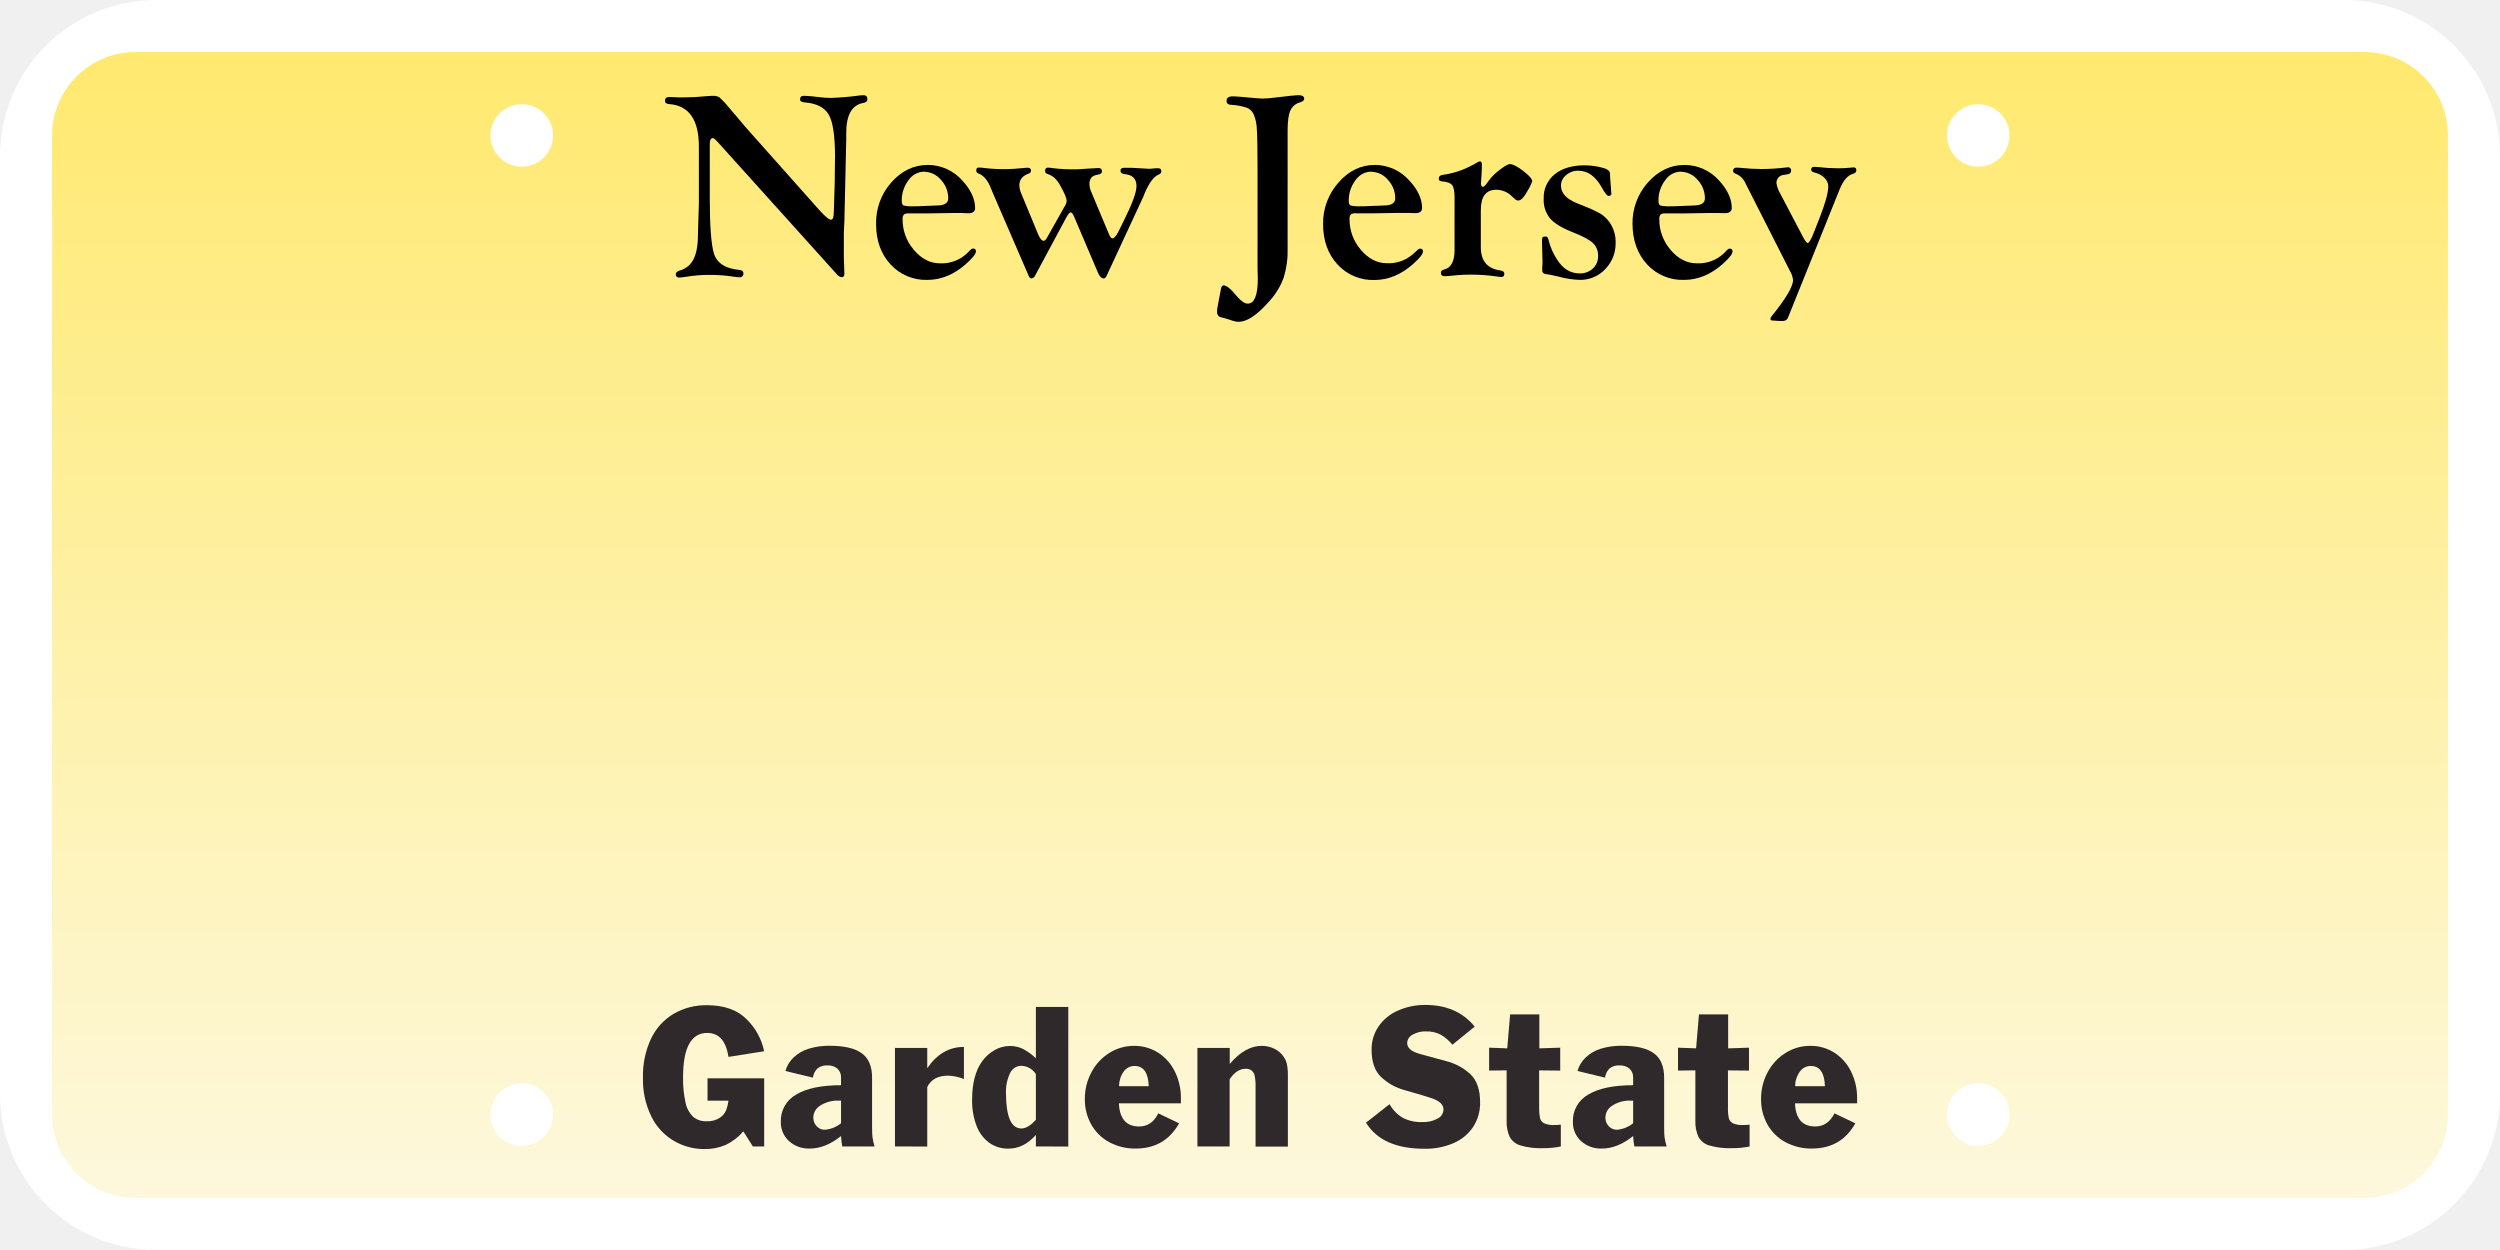
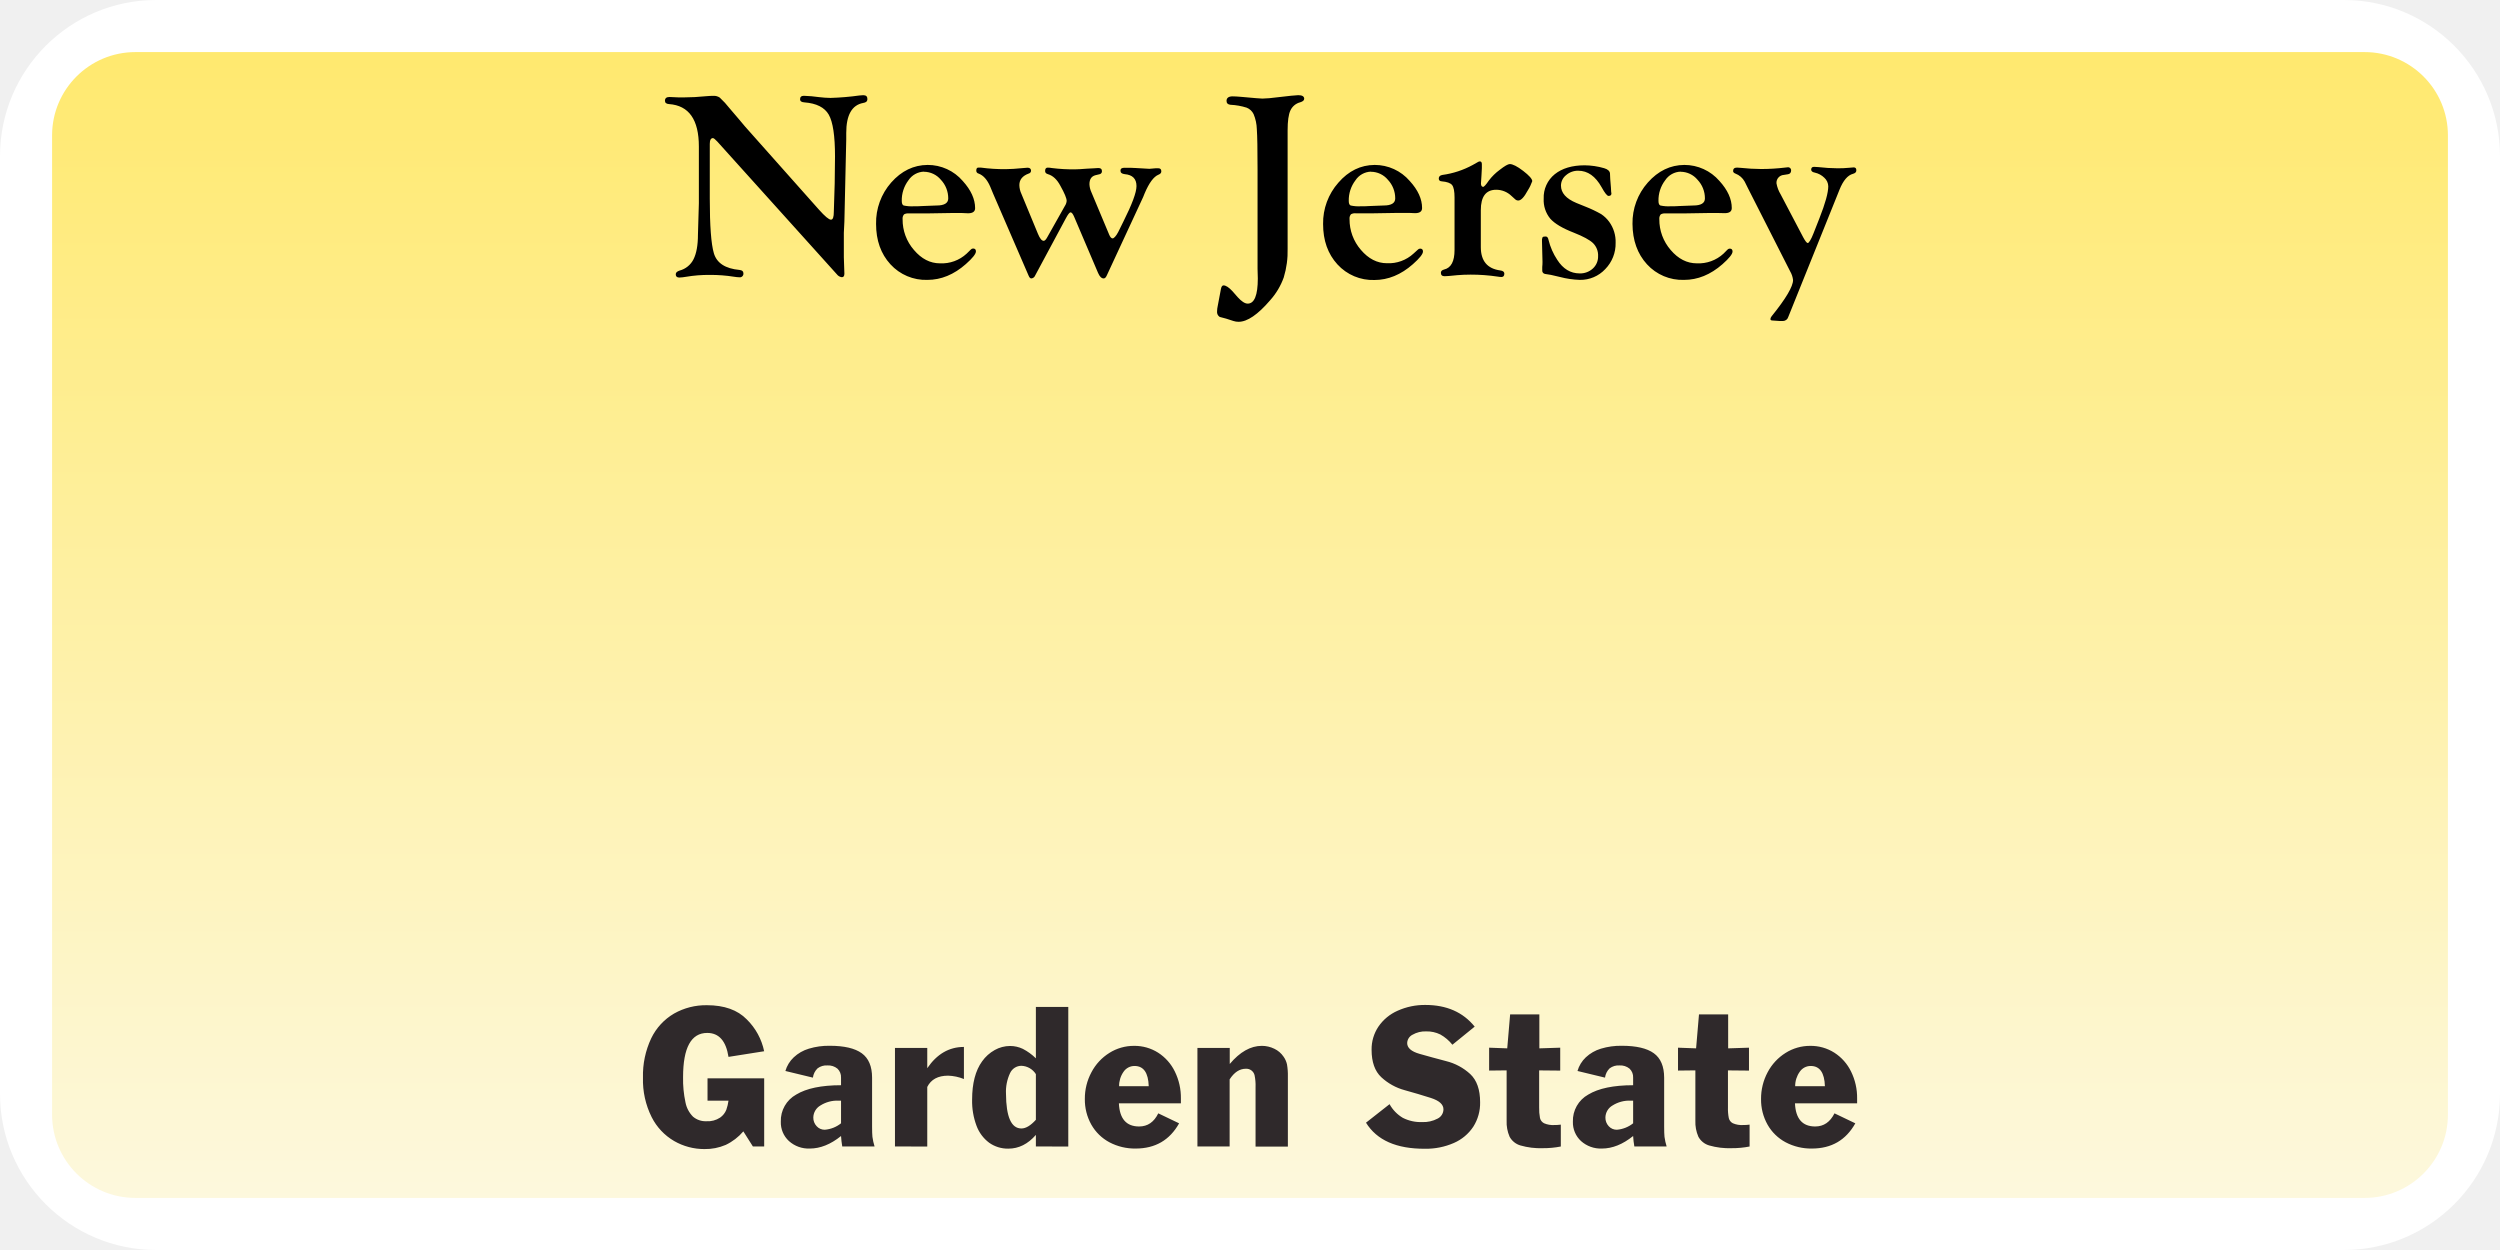
- <svg xmlns="http://www.w3.org/2000/svg" viewBox="0 0 864 432">
-   <defs>
-     <style>.cls-1{fill:#fff;}.cls-2{fill:url(#linear-gradient);}.cls-3{fill:#2f292b;}</style>
+ <svg xmlns="http://www.w3.org/2000/svg" viewBox="0 0 864 432" version="1.1" id="svg25">
+   <defs id="defs2">
+     <style id="style1">.cls-1{fill:#fff;}.cls-2{fill:url(#linear-gradient);}.cls-3{fill:#2f292b;}</style>
    <linearGradient id="linear-gradient" x1="432" y1="18" x2="432" y2="414" gradientUnits="userSpaceOnUse">
-       <stop offset="0" stop-color="#ffe96f" />
-       <stop offset="1" stop-color="#fdf8dd" />
+       <stop offset="0" stop-color="#ffe96f" id="stop1" />
+       <stop offset="1" stop-color="#fdf8dd" id="stop2" />
    </linearGradient>
  </defs>
-   <g id="Design">
-     <path class="cls-1" d="M810,18a36,36,0,0,1,36,36V378a36,36,0,0,1-36,36H54a36,36,0,0,1-36-36V54A36,36,0,0,1,54,18H810m0-18H54A54,54,0,0,0,0,54V378a54,54,0,0,0,54,54H810a54,54,0,0,0,54-54V54A54,54,0,0,0,810,0Z" />
-     <rect class="cls-2" x="18" y="18" width="828" height="396" rx="28.8" />
-     <path d="M257.5,43.74l24,27,1.54,1.73c2.06,2.3,3.43,3.45,4.13,3.45s1-.92,1-2.77q.4-10,.41-19.1,0-10.65-2.16-14.42T278,35.38c-1-.06-1.5-.42-1.5-1.06,0-.81.44-1.21,1.32-1.21a46.87,46.87,0,0,1,5.28.46,35.75,35.75,0,0,0,3.91.27A90.42,90.42,0,0,0,297,33a12.38,12.38,0,0,1,1.32-.1c1,0,1.45.44,1.45,1.3s-.48,1.23-1.45,1.38q-5.87,1.09-5.86,10.39v2.23l-.64,28.36-.19,3.9,0,5,0,3.45.19,5.67c0,.84-.31,1.25-.92,1.22a2.54,2.54,0,0,1-1.68-1L247.89,48.91c-.73-.78-1.22-1.18-1.5-1.18-.72,0-1.09.68-1.09,2l0,1.32v17.6q0,14.11,1.41,18.87,1.5,5.09,8.85,5.77c.91.09,1.36.47,1.36,1.15a1.24,1.24,0,0,1-1.41,1.39,13.93,13.93,0,0,1-1.77-.18,51.09,51.09,0,0,0-8.46-.64,46.57,46.57,0,0,0-8.19.65,16.79,16.79,0,0,1-2.32.26q-1.23,0-1.23-1.11c0-.62.44-1,1.32-1.3a7.51,7.51,0,0,0,4.83-3.92c1-2,1.52-4.82,1.52-8.54l.32-10.78V50.65q0-13.95-10.31-14.68c-.94-.06-1.41-.44-1.41-1.15,0-.87.52-1.3,1.55-1.3l3.14.14,1.92,0c2.36,0,4.9-.14,7.6-.41,1-.09,1.84-.13,2.51-.13a3.63,3.63,0,0,1,2.22.61,32.18,32.18,0,0,1,3.44,3.75l3.13,3.67Z" />
-     <path d="M320.59,57a15.92,15.92,0,0,1,12.13,5.54Q337,67.26,337,71.94c0,1.18-.82,1.77-2.45,1.77l-2.08-.09h-1l-2.76,0-8.57.14-4.49,0-1.54,0a2.82,2.82,0,0,0-1.67.32,2.19,2.19,0,0,0-.5,1.68,15.91,15.91,0,0,0,3.92,10.63q3.92,4.62,9,4.62a12.64,12.64,0,0,0,9.2-3.34l1.45-1.42a1.1,1.1,0,0,1,.77-.37c.67,0,1,.32,1,1,0,.88-1.17,2.34-3.5,4.4q-6.17,5.44-13.26,5.45a16.57,16.57,0,0,1-12.8-5.4q-4.95-5.42-4.95-13.94A21,21,0,0,1,308,63.08Q313.33,57.05,320.59,57Zm-1.26,2.32a6.69,6.69,0,0,0-5.38,3,11.42,11.42,0,0,0-2.3,7.12c0,.87.22,1.4.65,1.58a13.12,13.12,0,0,0,3.55.27c1,0,2,0,3.16-.09,2.71-.12,4.27-.18,4.7-.18,2.64,0,4-.82,4-2.44a9.33,9.33,0,0,0-2.55-6.46A7.67,7.67,0,0,0,319.33,59.36Z" />
-     <path d="M395.07,68.11,382.49,95.23c-.3.67-.65,1-1.05,1-.75,0-1.4-.63-1.95-1.91l-8.26-19.39c-.43-1-.84-1.54-1.23-1.54s-.92.71-1.68,2.13L357.74,95.23a1.55,1.55,0,0,1-1.32,1c-.36,0-.68-.32-.95-1L343.21,66.89l-1-2.41q-1.54-3.57-4-4.49a1,1,0,0,1-.81-1c0-.71.22-1.07.68-1.07a8.12,8.12,0,0,1,.9,0,60.6,60.6,0,0,0,8.61.54q2.22,0,6.39-.41c.54-.06.92-.09,1.13-.09.78,0,1.19.34,1.22,1a1,1,0,0,1-.77,1q-3.27,1.19-3.27,4A7.38,7.38,0,0,0,353,67l5.7,13.78c.67,1.63,1.33,2.45,2,2.45q.56,0,1.23-1.23L368,71.21a3.72,3.72,0,0,0,.64-1.77q0-1.35-2.18-5.24c-1.15-2.17-2.58-3.5-4.27-4-.67-.18-1-.55-1-1.11,0-.77.3-1.16.91-1.16a7.64,7.64,0,0,1,1.4.14,57.5,57.5,0,0,0,8.2.45c.64,0,2-.07,4-.23l2.45-.13c.73-.06,1.19-.09,1.4-.09.85,0,1.27.32,1.27,1a1,1,0,0,1-.72,1.12l-1.5.36c-1.39.36-2.09,1.4-2.09,3.13a7.28,7.28,0,0,0,.68,2.76l6.15,14.68c.36.85.76,1.27,1.18,1.27s1.16-.72,1.92-2.17l1.77-3.58c3-6,4.56-10.09,4.56-12.33q0-3.77-4.05-4.12c-1-.1-1.49-.5-1.49-1.21s.47-1,1.4-1c1.55,0,2.85,0,3.91.09l4.68.27,2.13-.18c.49,0,.82,0,1,0,.67,0,1,.35,1,1.06,0,.53-.32.91-1,1.16-1.63.67-3.22,2.81-4.76,6.44Z" />
-     <path d="M445,45.05V81.81l0,4.08a31.31,31.31,0,0,1-1.34,10,23.84,23.84,0,0,1-4.7,7.88q-6.39,7.44-10.89,7.44a5.41,5.41,0,0,1-1.78-.27l-2.54-.82-2.22-.59a2,2,0,0,1-.91-1.91,8.87,8.87,0,0,1,.23-1.9l1.09-5.77c.15-.88.46-1.32.91-1.32.83,0,1.87.69,3.13,2.06l1.75,2c1.35,1.49,2.51,2.24,3.47,2.24q3.49,0,3.5-8.67l-.09-3.36V58.63q0-10.53-.25-14a14.43,14.43,0,0,0-1.12-5.2,4.51,4.51,0,0,0-2.38-2.22,21.9,21.9,0,0,0-5.61-1c-.91-.09-1.36-.54-1.36-1.34,0-1,.69-1.57,2.09-1.57.69,0,1.72.06,3.08.18,4.27.4,6.68.59,7.22.59a41.15,41.15,0,0,0,4.77-.4q6.54-.78,7.63-.78c1.36,0,2.05.42,2.05,1.25,0,.53-.46.93-1.37,1.21a5.11,5.11,0,0,0-3.4,2.83Q445,40.24,445,45.05Z" />
-     <path d="M475.08,57a15.92,15.92,0,0,1,12.12,5.54q4.28,4.68,4.27,9.36c0,1.18-.81,1.77-2.44,1.77l-2.09-.09h-1l-2.77,0-8.56.14-4.49,0-1.54,0a2.86,2.86,0,0,0-1.68.32,2.23,2.23,0,0,0-.5,1.68,16,16,0,0,0,3.92,10.63q3.93,4.62,9,4.62a12.62,12.62,0,0,0,9.2-3.34L490,86.29a1.12,1.12,0,0,1,.78-.37c.66,0,1,.32,1,1,0,.88-1.17,2.34-3.5,4.4q-6.18,5.44-13.26,5.45a16.58,16.58,0,0,1-12.81-5.4q-4.95-5.42-4.95-13.94a21.05,21.05,0,0,1,5.29-14.31Q467.82,57.05,475.08,57Zm-1.27,2.32a6.66,6.66,0,0,0-5.37,3,11.36,11.36,0,0,0-2.31,7.12c0,.87.22,1.4.66,1.58a13.08,13.08,0,0,0,3.54.27c1,0,2.05,0,3.16-.09,2.71-.12,4.28-.18,4.7-.18,2.65,0,4-.82,4-2.44a9.33,9.33,0,0,0-2.55-6.46A7.65,7.65,0,0,0,473.81,59.36Z" />
-     <path d="M511.77,72.65V85.39q0,7.17,6.72,8.07c.94.12,1.41.5,1.41,1.11,0,.78-.35,1.16-1,1.16a7.55,7.55,0,0,1-1.27-.13,62.52,62.52,0,0,0-9.37-.69c-1.7,0-3.24.07-4.6.19l-2.82.27a13.86,13.86,0,0,1-1.59.09c-.86,0-1.28-.4-1.28-1.2,0-.56.38-.93,1.14-1.12q3.58-.86,3.58-6.74l0-1.9V68.29c0-2.18-.28-3.62-.84-4.33s-1.77-1.14-3.61-1.29c-.7-.06-1-.38-1-1s.41-1.08,1.23-1.21A30.46,30.46,0,0,0,509,57l1.77-1a1.29,1.29,0,0,1,.68-.22c.46,0,.68.33.68,1,0,.22,0,.66,0,1.32L512,60.58l-.18,2.82.05.5c.12.42.34.65.67.68s1-.7,2-2.18a18.32,18.32,0,0,1,3.76-3.7c1.69-1.32,2.86-2,3.49-2,1,0,2.58.79,4.63,2.37s3.1,2.75,3.13,3.54A15.3,15.3,0,0,1,528,65.81q-1.87,3.5-3.3,3.49a1.58,1.58,0,0,1-1.08-.45l-1.26-1.14a7.55,7.55,0,0,0-5.28-2.13Q511.76,65.58,511.77,72.65Z" />
-     <path d="M547.65,57.13a24.79,24.79,0,0,1,6.76,1c1.24.36,1.91,1,2,1.77l.09,2,.23,2.86.09,1.54a2.08,2.08,0,0,1,.09.55c0,.57-.32.86-1,.86-.49,0-1.29-1-2.39-3Q550.34,59,545.45,59a6.2,6.2,0,0,0-4.21,1.53,4.63,4.63,0,0,0-1.77,3.61q0,3.78,5.32,6l3.13,1.27A41.65,41.65,0,0,1,553.37,74a11.1,11.1,0,0,1,2.77,2.66,11.72,11.72,0,0,1,2.22,7.26A12.6,12.6,0,0,1,554.78,93,11.74,11.74,0,0,1,546,96.73a31.05,31.05,0,0,1-6.86-1L536,95l-2-.32a1.14,1.14,0,0,1-1-1.27c0-.25,0-.62,0-1.14a15.33,15.33,0,0,0,.09-1.77l-.13-5-.05-2.23a2.41,2.41,0,0,1,.21-1.29c.13-.17.49-.25,1.06-.25s.82.41,1,1.22a21.76,21.76,0,0,0,3,6.84q3,4.7,7.76,4.7a6.43,6.43,0,0,0,4.55-1.69,5.58,5.58,0,0,0,1.81-4.27,5.93,5.93,0,0,0-1.75-4.51c-1.16-1.11-3.38-2.32-6.65-3.61q-5.85-2.27-8.13-4.84a10.07,10.07,0,0,1-2.27-6.92,10.32,10.32,0,0,1,3.82-8.44Q541.15,57.14,547.65,57.13Z" />
-     <path d="M582.11,57a16,16,0,0,1,12.13,5.54q4.26,4.68,4.26,9.36c0,1.18-.81,1.77-2.44,1.77L594,73.62h-1l-2.77,0-8.56.14-4.49,0-1.54,0a2.86,2.86,0,0,0-1.68.32,2.23,2.23,0,0,0-.5,1.68,16,16,0,0,0,3.92,10.63q3.93,4.62,9.05,4.62a12.66,12.66,0,0,0,9.2-3.34L597,86.29a1.08,1.08,0,0,1,.77-.37c.66,0,1,.32,1,1,0,.88-1.17,2.34-3.5,4.4Q589.1,96.73,582,96.73a16.58,16.58,0,0,1-12.81-5.4q-4.94-5.42-5-13.94a21,21,0,0,1,5.3-14.31Q574.84,57.05,582.11,57Zm-1.27,2.32a6.66,6.66,0,0,0-5.37,3,11.36,11.36,0,0,0-2.3,7.12c0,.87.21,1.4.65,1.58a13.08,13.08,0,0,0,3.54.27c1,0,2,0,3.17-.09,2.7-.12,4.27-.18,4.69-.18,2.65,0,4-.82,4-2.44a9.34,9.34,0,0,0-2.56-6.46A7.65,7.65,0,0,0,580.84,59.36Z" />
-     <path d="M615.41,67.21,623.18,82c.73,1.36,1.26,2,1.59,2s1.14-1.14,2-3.41l2-5.09q3.07-7.76,3.08-11.12a4.09,4.09,0,0,0-1.34-2.93,6.71,6.71,0,0,0-3.3-1.79c-.81-.16-1.24-.47-1.27-1,0-.66.31-1,1-1q.5,0,1.5.09a60.12,60.12,0,0,0,6.56.41,37.21,37.21,0,0,0,4.1-.18,15.26,15.26,0,0,1,1.54-.13c.61,0,.91.33.91,1s-.39,1-1.18,1.23c-1.81.48-3.36,2.3-4.63,5.45l-.91,2.27-16.8,41.73a1.92,1.92,0,0,1-1.8,1.41c-.24,0-.63,0-1.17,0l-2.53-.18c-.48,0-.7-.21-.67-.54a1.9,1.9,0,0,1,.41-.91q7.41-9.18,7.41-12.53a7.66,7.66,0,0,0-1-3l-14.5-28.56-1.22-2.45A6.06,6.06,0,0,0,599.78,60c-.55-.21-.82-.51-.82-.9,0-.79.45-1.18,1.36-1.18a10,10,0,0,1,1.31.09,67.58,67.58,0,0,0,7,.4,69.18,69.18,0,0,0,8.25-.49,5.48,5.48,0,0,1,.91-.1A1.05,1.05,0,0,1,619,59a1.18,1.18,0,0,1-1.09,1.22l-1.41.23a2.71,2.71,0,0,0-2.55,2.9A11.12,11.12,0,0,0,615.41,67.21Z" />
-     <path class="cls-3" d="M244.52,380.38v-7.7H264.1v23.54h-3.9L256.9,391a18.39,18.39,0,0,1-6.1,4.68,17.88,17.88,0,0,1-7.37,1.44A20.86,20.86,0,0,1,233,394.35a19.92,19.92,0,0,1-7.79-8.28,28.62,28.62,0,0,1-3-13.62,30,30,0,0,1,2.85-13.61,19.87,19.87,0,0,1,7.89-8.55,22.31,22.31,0,0,1,11.35-2.89q9,0,13.79,4.91a21.52,21.52,0,0,1,6,11l-12.32,1.95c-.86-5.52-3.3-8.28-7.35-8.28q-8.34,0-8.35,15.26a37.72,37.72,0,0,0,.83,8.74,9.54,9.54,0,0,0,2.6,4.94,6.73,6.73,0,0,0,4.64,1.58,7.69,7.69,0,0,0,4.74-1.26,6,6,0,0,0,2.14-2.71,16.15,16.15,0,0,0,.75-3.15Z" />
-     <path class="cls-3" d="M301.39,372.45v16.93q0,2.3.12,3.51a20.25,20.25,0,0,0,.74,3.33H291.08a34.92,34.92,0,0,1-.42-3.61q-5.37,4.33-10.81,4.33a10.15,10.15,0,0,1-7.2-2.6,8.71,8.71,0,0,1-2.8-6.68,10.32,10.32,0,0,1,5.32-9.38q5.31-3.22,15.49-3.23v-2.6a4,4,0,0,0-1.23-3.12,5,5,0,0,0-3.46-1.12,5.1,5.1,0,0,0-3.41,1,5.42,5.42,0,0,0-1.62,3.22l-9.51-2.3a10.47,10.47,0,0,1,2.88-4.71,13.13,13.13,0,0,1,5.23-3,23.5,23.5,0,0,1,7.22-1q7.49,0,11.06,2.58T301.39,372.45Zm-10.73,7.93h-.88a10.92,10.92,0,0,0-6.22,1.66,4.91,4.91,0,0,0-2.48,4.17,4.22,4.22,0,0,0,1.15,3,3.67,3.67,0,0,0,2.81,1.23,10.25,10.25,0,0,0,5.62-2.23Z" />
-     <path class="cls-3" d="M309.3,396.22V362.17h11.16v7q5-7.35,12.67-7.35v11.09a15.9,15.9,0,0,0-5.46-1.16q-5.26,0-7.21,3.9v20.59Z" />
-     <path class="cls-3" d="M358,396.22v-4q-4.14,4.76-9.52,4.75a11.11,11.11,0,0,1-6.64-2.05,12.88,12.88,0,0,1-4.36-5.87,24.18,24.18,0,0,1-1.52-9q0-8.46,3.45-13.24a13.23,13.23,0,0,1,4.36-3.92,10.88,10.88,0,0,1,5.29-1.4,10.23,10.23,0,0,1,4.44,1,18.76,18.76,0,0,1,4.5,3.27V348H369.2v48.24Zm0-25a6.18,6.18,0,0,0-5-2.88,4.32,4.32,0,0,0-3.93,2.54,15,15,0,0,0-1.4,7.11Q347.74,390,353,390q2.29,0,5-3Z" />
-     <path class="cls-3" d="M400.3,384.77l7.2,3.45q-4.87,8.71-15,8.72a18.85,18.85,0,0,1-9.09-2.17,15.68,15.68,0,0,1-6.25-6.1,17.63,17.63,0,0,1-2.24-8.87,19.17,19.17,0,0,1,2.28-9.22,17.37,17.37,0,0,1,6.19-6.69,15.83,15.83,0,0,1,8.53-2.44,15.17,15.17,0,0,1,8.32,2.35,16.06,16.06,0,0,1,5.79,6.53,20.47,20.47,0,0,1,2.09,9.33v1.65H386.69q.36,8,7,8Q398.09,389.31,400.3,384.77Zm-13.54-9.37H397q-.21-7-4.9-7a4.55,4.55,0,0,0-3.8,2A8.51,8.51,0,0,0,386.76,375.4Z" />
-     <path class="cls-3" d="M413.83,396.22V362.17H425v5.54q5.29-6.27,11.09-6.26a9.77,9.77,0,0,1,4.32,1,8,8,0,0,1,3.17,2.71,7.32,7.32,0,0,1,1.2,2.66,21.84,21.84,0,0,1,.31,4.25v24.19H433.92V375.7a16.74,16.74,0,0,0-.36-4.18,2.93,2.93,0,0,0-3-2.16q-3.23,0-5.6,3.67v23.19Z" />
-     <path class="cls-3" d="M472.09,388l8.14-6.4a12.52,12.52,0,0,0,4.59,4.73,13.68,13.68,0,0,0,6.64,1.46,10.39,10.39,0,0,0,5.4-1.21,3.6,3.6,0,0,0,2-3.19c0-1.72-1.46-3-4.36-3.94s-5.93-1.81-9.06-2.69a19.27,19.27,0,0,1-8.06-4.47q-3.36-3.14-3.36-9.5a14,14,0,0,1,2.37-8,15.62,15.62,0,0,1,6.62-5.48,22.73,22.73,0,0,1,9.59-2q11,0,17.05,7.49l-7.7,6.26a14.2,14.2,0,0,0-4.18-3.55,10.5,10.5,0,0,0-4.89-1.06,8.74,8.74,0,0,0-4.71,1.15,3.34,3.34,0,0,0-1.85,2.88c0,1.67,1.43,2.92,4.27,3.73s5.91,1.65,9.19,2.51a19.06,19.06,0,0,1,8.33,4.47q3.42,3.2,3.42,9.75a15.19,15.19,0,0,1-2.36,8.45,15.4,15.4,0,0,1-6.71,5.62,23.92,23.92,0,0,1-10,2Q477.7,397.08,472.09,388Z" />
-     <path class="cls-3" d="M520.69,387.28V369.92l-6.05.07v-7.91l6.26.23,1-11.74H532v11.74l7.21-.23V370l-7.28-.07v12.76a17.47,17.47,0,0,0,.29,3.71,2.69,2.69,0,0,0,1.41,1.8,7.73,7.73,0,0,0,3.56.61,15.69,15.69,0,0,0,2.23-.14v7.56a30.66,30.66,0,0,1-6.19.58,24.69,24.69,0,0,1-7.8-.95,6.25,6.25,0,0,1-3.71-3A12.65,12.65,0,0,1,520.69,387.28Z" />
-     <path class="cls-3" d="M575.13,372.45v16.93q0,2.3.12,3.51a20.25,20.25,0,0,0,.74,3.33H564.83a30.17,30.17,0,0,1-.42-3.61q-5.38,4.33-10.81,4.33a10.18,10.18,0,0,1-7.21-2.6,8.74,8.74,0,0,1-2.8-6.68,10.34,10.34,0,0,1,5.32-9.38q5.33-3.22,15.5-3.23v-2.6a4,4,0,0,0-1.23-3.12,5,5,0,0,0-3.47-1.12,5.12,5.12,0,0,0-3.41,1,5.47,5.47,0,0,0-1.61,3.22l-9.51-2.3a10.45,10.45,0,0,1,2.87-4.71,13.2,13.2,0,0,1,5.23-3,23.54,23.54,0,0,1,7.22-1q7.5,0,11.06,2.58T575.13,372.45Zm-10.72,7.93h-.88a10.9,10.9,0,0,0-6.22,1.66,4.89,4.89,0,0,0-2.48,4.17,4.26,4.26,0,0,0,1.14,3,3.69,3.69,0,0,0,2.81,1.23,10.3,10.3,0,0,0,5.63-2.23Z" />
-     <path class="cls-3" d="M585.92,387.28V369.92l-6,.07v-7.91l6.25.23,1-11.74h10.08v11.74l7.2-.23V370l-7.27-.07v12.76a16.82,16.82,0,0,0,.29,3.71,2.68,2.68,0,0,0,1.4,1.8,7.76,7.76,0,0,0,3.56.61,15.69,15.69,0,0,0,2.23-.14v7.56a30.62,30.62,0,0,1-6.18.58,24.76,24.76,0,0,1-7.81-.95,6.25,6.25,0,0,1-3.71-3A12.65,12.65,0,0,1,585.92,387.28Z" />
-     <path class="cls-3" d="M634,384.77l7.2,3.45q-4.87,8.71-15,8.72a18.85,18.85,0,0,1-9.09-2.17,15.61,15.61,0,0,1-6.25-6.1,17.63,17.63,0,0,1-2.24-8.87,19.28,19.28,0,0,1,2.27-9.22,17.47,17.47,0,0,1,6.2-6.69,15.81,15.81,0,0,1,8.53-2.44,15.17,15.17,0,0,1,8.32,2.35,16.06,16.06,0,0,1,5.79,6.53,20.47,20.47,0,0,1,2.09,9.33v1.65H620.34q.36,8,7,8Q631.73,389.31,634,384.77Zm-13.54-9.37h10.23q-.21-7-4.9-7a4.54,4.54,0,0,0-3.8,2A8.51,8.51,0,0,0,620.41,375.4Z" />
-   </g>
-   <g id="Holes">
-     <circle class="cls-1" cx="180.32" cy="46.8" r="10.8" />
-     <circle class="cls-1" cx="683.68" cy="46.8" r="10.8" />
-     <circle class="cls-1" cx="683.68" cy="385.2" r="10.8" />
-     <circle class="cls-1" cx="180.32" cy="385.2" r="10.8" />
-   </g>
+   <path class="cls-1" d="M 810,0 H 54 C 24.177,0 0,24.177 0,54 v 324 c 0,29.823 24.177,54 54,54 h 756 c 29.823,0 54,-24.177 54,-54 V 54 C 864,24.177 839.823,0 810,0 Z" id="path2" />
+   <rect class="cls-2" x="18" y="18" width="828" height="396" rx="28.8" id="rect2" />
+   <path id="path3" d="M 448.68 32.891 C 447.953 32.891 445.411 33.15 441.051 33.67 A 41.15 41.15 0 0 1 436.279 34.07 C 435.739 34.07 433.331 33.88 429.061 33.48 C 427.701 33.36 426.67 33.301 425.98 33.301 C 424.58 33.301 423.891 33.869 423.891 34.869 C 423.891 35.669 424.34 36.121 425.25 36.211 A 21.9 21.9 0 0 1 430.859 37.211 A 4.51 4.51 0 0 1 433.24 39.43 A 14.43 14.43 0 0 1 434.359 44.631 C 434.526 46.944 434.609 51.611 434.609 58.631 L 434.609 92.9 L 434.699 96.26 C 434.693 102.04 433.526 104.93 431.199 104.93 C 430.239 104.93 429.08 104.179 427.73 102.689 L 425.98 100.689 C 424.72 99.319 423.68 98.631 422.85 98.631 C 422.4 98.631 422.089 99.069 421.939 99.949 L 420.85 105.721 A 8.87 8.87 0 0 0 420.619 107.619 A 2 2 0 0 0 421.529 109.529 L 423.75 110.119 L 426.289 110.939 A 5.41 5.41 0 0 0 428.07 111.211 C 431.07 111.211 434.701 108.73 438.961 103.77 A 23.84 23.84 0 0 0 443.66 95.891 A 31.31 31.31 0 0 0 445 85.891 L 445 81.811 L 445 45.051 C 445 41.844 445.321 39.553 445.961 38.18 A 5.11 5.11 0 0 1 449.359 35.35 C 450.269 35.07 450.73 34.671 450.73 34.141 C 450.73 33.311 450.04 32.891 448.68 32.891 z M 298.32 32.9 A 12.38 12.38 0 0 0 297 33 A 90.42 90.42 0 0 1 287.01 33.84 A 35.75 35.75 0 0 1 283.1 33.57 A 46.87 46.87 0 0 0 277.82 33.109 C 276.94 33.109 276.5 33.51 276.5 34.32 C 276.5 34.96 277 35.321 278 35.381 C 282.173 35.701 284.98 37.118 286.42 39.631 C 287.86 42.144 288.58 46.951 288.58 54.051 C 288.573 60.117 288.437 66.484 288.17 73.15 C 288.17 75 287.87 75.92 287.17 75.92 C 286.47 75.92 285.099 74.771 283.039 72.471 L 281.5 70.74 L 257.5 43.74 L 255.32 41.15 L 252.189 37.48 A 32.18 32.18 0 0 0 248.75 33.73 A 3.63 3.63 0 0 0 246.529 33.119 C 245.859 33.119 245.02 33.16 244.02 33.25 C 241.32 33.52 238.78 33.66 236.42 33.66 L 234.5 33.66 L 231.359 33.52 C 230.329 33.52 229.811 33.95 229.811 34.82 C 229.811 35.53 230.281 35.911 231.221 35.971 C 238.094 36.457 241.529 41.35 241.529 50.65 L 241.529 70.27 L 241.211 81.051 C 241.211 84.771 240.689 87.59 239.689 89.59 A 7.51 7.51 0 0 1 234.859 93.51 C 233.979 93.81 233.539 94.191 233.539 94.811 C 233.539 95.551 233.95 95.92 234.77 95.92 A 16.79 16.79 0 0 0 237.09 95.66 A 46.57 46.57 0 0 1 245.279 95.01 A 51.09 51.09 0 0 1 253.74 95.65 A 13.93 13.93 0 0 0 255.51 95.83 A 1.24 1.24 0 0 0 256.92 94.439 C 256.92 93.759 256.471 93.379 255.561 93.289 C 250.661 92.836 247.711 90.913 246.711 87.52 C 245.771 84.346 245.301 78.057 245.301 68.65 L 245.301 51.051 L 245.301 49.73 C 245.301 48.41 245.671 47.73 246.391 47.73 C 246.671 47.73 247.161 48.13 247.891 48.91 L 289.221 94.801 A 2.54 2.54 0 0 0 290.9 95.801 C 291.51 95.831 291.82 95.42 291.82 94.58 L 291.631 88.91 L 291.631 85.461 L 291.631 80.461 L 291.82 76.561 L 292.461 48.199 L 292.461 45.971 C 292.454 39.771 294.407 36.307 298.32 35.58 C 299.29 35.43 299.77 35.059 299.77 34.199 C 299.77 33.339 299.32 32.9 298.32 32.9 z M 511.449 55.779 A 1.29 1.29 0 0 0 510.77 56 L 509 57 A 30.46 30.46 0 0 1 498.471 60.461 C 497.651 60.591 497.24 61.05 497.24 61.67 C 497.24 62.29 497.54 62.61 498.24 62.67 C 500.08 62.82 501.29 63.251 501.85 63.961 C 502.41 64.671 502.689 66.109 502.689 68.289 L 502.689 84.5 L 502.689 86.4 C 502.689 90.32 501.496 92.567 499.109 93.141 C 498.349 93.331 497.971 93.7 497.971 94.26 C 497.971 95.06 498.39 95.461 499.25 95.461 A 13.86 13.86 0 0 0 500.84 95.369 L 503.66 95.1 C 505.02 94.98 506.56 94.91 508.26 94.91 A 62.52 62.52 0 0 1 517.631 95.6 A 7.55 7.55 0 0 0 518.9 95.73 C 519.55 95.73 519.9 95.35 519.9 94.57 C 519.9 93.96 519.43 93.581 518.49 93.461 C 514.01 92.861 511.77 90.171 511.77 85.391 L 511.77 72.65 C 511.763 67.937 513.533 65.58 517.08 65.58 A 7.55 7.55 0 0 1 522.359 67.711 L 523.619 68.85 A 1.58 1.58 0 0 0 524.699 69.301 C 525.653 69.307 526.753 68.144 528 65.811 A 15.3 15.3 0 0 0 529.551 62.609 C 529.521 61.819 528.47 60.65 526.42 59.07 C 524.37 57.49 522.789 56.699 521.789 56.699 C 521.159 56.699 519.991 57.379 518.301 58.699 A 18.32 18.32 0 0 0 514.539 62.4 C 513.539 63.88 512.869 64.61 512.539 64.58 C 512.209 64.55 511.989 64.32 511.869 63.9 L 511.82 63.4 L 512 60.58 L 512.131 58.1 L 512.131 56.779 C 512.131 56.109 511.909 55.779 511.449 55.779 z M 320.59 57 C 315.75 57.033 311.553 59.06 308 63.08 A 21 21 0 0 0 302.77 77.391 C 302.77 83.071 304.421 87.717 307.721 91.33 A 16.57 16.57 0 0 0 320.52 96.73 C 325.246 96.724 329.666 94.906 333.779 91.279 C 336.109 89.219 337.279 87.761 337.279 86.881 C 337.279 86.201 336.949 85.881 336.279 85.881 A 1.1 1.1 0 0 0 335.51 86.25 L 334.061 87.67 A 12.64 12.64 0 0 1 324.859 91.01 C 321.473 91.01 318.473 89.471 315.859 86.391 A 15.91 15.91 0 0 1 311.939 75.76 A 2.19 2.19 0 0 1 312.439 74.08 A 2.82 2.82 0 0 1 314.109 73.76 L 315.65 73.76 L 320.141 73.76 L 328.711 73.619 L 331.471 73.619 L 332.471 73.619 L 334.551 73.711 C 336.181 73.711 337 73.119 337 71.939 C 337 68.819 335.574 65.686 332.721 62.539 A 15.92 15.92 0 0 0 320.59 57 z M 475.08 57 C 470.24 57.033 466.064 59.072 462.551 63.119 A 21.05 21.05 0 0 0 457.26 77.43 C 457.26 83.11 458.911 87.756 462.211 91.369 A 16.58 16.58 0 0 0 475.02 96.77 C 479.74 96.763 484.159 94.947 488.279 91.32 C 490.609 89.26 491.779 87.8 491.779 86.92 C 491.779 86.24 491.439 85.92 490.779 85.92 A 1.12 1.12 0 0 0 490 86.289 L 488.52 87.631 A 12.62 12.62 0 0 1 479.32 90.971 C 475.94 90.971 472.94 89.43 470.32 86.35 A 16 16 0 0 1 466.4 75.721 A 2.23 2.23 0 0 1 466.9 74.039 A 2.86 2.86 0 0 1 468.58 73.721 L 470.119 73.721 L 474.609 73.721 L 483.17 73.58 L 485.939 73.58 L 486.939 73.58 L 489.029 73.67 C 490.659 73.67 491.471 73.08 491.471 71.9 C 491.477 68.78 490.053 65.659 487.199 62.539 A 15.92 15.92 0 0 0 475.08 57 z M 582.109 57 C 577.263 57.033 573.057 59.06 569.49 63.08 A 21 21 0 0 0 564.189 77.391 C 564.229 83.071 565.896 87.717 569.189 91.33 A 16.58 16.58 0 0 0 582 96.73 C 586.733 96.73 591.156 94.927 595.27 91.32 C 597.6 89.26 598.77 87.8 598.77 86.92 C 598.77 86.24 598.43 85.92 597.77 85.92 A 1.08 1.08 0 0 0 597 86.289 L 595.631 87.67 A 12.66 12.66 0 0 1 586.43 91.01 C 583.016 91.01 580.001 89.471 577.381 86.391 A 16 16 0 0 1 573.461 75.76 A 2.23 2.23 0 0 1 573.961 74.08 A 2.86 2.86 0 0 1 575.641 73.76 L 577.18 73.76 L 581.67 73.76 L 590.23 73.619 L 593 73.619 L 594 73.619 L 596.061 73.67 C 597.691 73.67 598.5 73.08 598.5 71.9 C 598.5 68.78 597.08 65.659 594.24 62.539 A 16 16 0 0 0 582.109 57 z M 547.65 57.131 C 543.317 57.138 539.874 58.164 537.32 60.211 A 10.32 10.32 0 0 0 533.5 68.65 A 10.07 10.07 0 0 0 535.77 75.57 C 537.29 77.284 540 78.897 543.9 80.41 C 547.17 81.7 549.391 82.91 550.551 84.02 A 5.93 5.93 0 0 1 552.301 88.529 A 5.58 5.58 0 0 1 550.49 92.801 A 6.43 6.43 0 0 1 545.939 94.49 C 542.766 94.49 540.18 92.922 538.18 89.789 A 21.76 21.76 0 0 1 535.18 82.949 C 535 82.139 534.75 81.73 534.18 81.73 C 533.61 81.73 533.249 81.81 533.119 81.98 A 2.41 2.41 0 0 0 532.91 83.27 L 532.961 85.5 L 533.09 90.5 A 15.33 15.33 0 0 1 533 92.27 L 533 93.41 A 1.14 1.14 0 0 0 534 94.68 L 536 95 L 539.141 95.73 A 31.05 31.05 0 0 0 546 96.73 A 11.74 11.74 0 0 0 554.779 93 A 12.6 12.6 0 0 0 558.359 83.92 A 11.72 11.72 0 0 0 556.141 76.66 A 11.1 11.1 0 0 0 553.369 74 A 41.65 41.65 0 0 0 547.92 71.41 L 544.789 70.141 C 541.242 68.661 539.471 66.661 539.471 64.141 A 4.63 4.63 0 0 1 541.24 60.529 A 6.2 6.2 0 0 1 545.449 59 C 548.709 59 551.4 60.904 553.52 64.711 C 554.62 66.711 555.42 67.711 555.91 67.711 C 556.59 67.711 556.91 67.42 556.91 66.85 A 2.08 2.08 0 0 0 556.82 66.301 L 556.73 64.76 L 556.5 61.9 L 556.41 59.9 C 556.32 59.13 555.65 58.491 554.41 58.131 A 24.79 24.79 0 0 0 547.65 57.131 z M 626.939 57.66 C 626.249 57.66 625.939 58 625.939 58.66 C 625.969 59.19 626.401 59.5 627.211 59.66 A 6.71 6.71 0 0 1 630.51 61.449 A 4.09 4.09 0 0 1 631.85 64.381 C 631.843 66.621 630.816 70.327 628.77 75.5 L 626.77 80.59 C 625.91 82.86 625.1 84 624.77 84 C 624.44 84 623.91 83.36 623.18 82 L 615.41 67.211 A 11.12 11.12 0 0 1 613.949 63.35 A 2.71 2.71 0 0 1 616.5 60.449 L 617.91 60.221 A 1.18 1.18 0 0 0 619 59 A 1.05 1.05 0 0 0 617.789 57.82 A 5.48 5.48 0 0 0 616.881 57.92 A 69.18 69.18 0 0 1 608.631 58.41 A 67.58 67.58 0 0 1 601.631 58.01 A 10 10 0 0 0 600.32 57.92 C 599.41 57.92 598.961 58.31 598.961 59.1 C 598.961 59.49 599.229 59.79 599.779 60 A 6.06 6.06 0 0 1 602.961 62.77 L 604.18 65.221 L 618.68 93.779 A 7.66 7.66 0 0 1 619.68 96.779 C 619.68 99.013 617.21 103.191 612.27 109.311 A 1.9 1.9 0 0 0 611.859 110.221 C 611.829 110.551 612.049 110.76 612.529 110.76 L 615.061 110.939 L 616.23 110.939 A 1.92 1.92 0 0 0 618.029 109.529 L 634.83 67.801 L 635.74 65.529 C 637.01 62.379 638.559 60.56 640.369 60.08 C 641.159 59.85 641.551 59.52 641.551 58.85 C 641.551 58.18 641.251 57.85 640.641 57.85 A 15.26 15.26 0 0 0 639.1 57.98 A 37.21 37.21 0 0 1 635 58.16 A 60.12 60.12 0 0 1 628.439 57.75 C 627.773 57.69 627.273 57.66 626.939 57.66 z M 338.08 57.92 C 337.62 57.92 337.4 58.28 337.4 58.99 A 1 1 0 0 0 338.211 59.99 C 339.851 60.604 341.184 62.1 342.211 64.48 L 343.211 66.891 L 355.471 95.23 C 355.741 95.91 356.06 96.23 356.42 96.23 A 1.55 1.55 0 0 0 357.74 95.23 L 368.32 75.52 C 369.08 74.1 369.61 73.391 370 73.391 C 370.39 73.391 370.8 73.93 371.23 74.93 L 379.49 94.32 C 380.04 95.6 380.689 96.23 381.439 96.23 C 381.839 96.23 382.19 95.9 382.49 95.23 L 395.07 68.109 L 395.59 66.82 C 397.13 63.19 398.72 61.051 400.35 60.381 C 401.03 60.131 401.35 59.751 401.35 59.221 C 401.35 58.511 401.02 58.16 400.35 58.16 L 399.35 58.16 L 397.221 58.34 L 392.539 58.07 C 391.479 57.98 390.181 57.98 388.631 57.98 C 387.701 57.98 387.23 58.27 387.23 58.98 C 387.23 59.69 387.721 60.089 388.721 60.189 C 391.421 60.423 392.77 61.797 392.77 64.311 C 392.77 66.551 391.211 70.641 388.211 76.641 L 386.439 80.221 C 385.679 81.671 384.94 82.391 384.52 82.391 C 384.1 82.391 383.7 81.969 383.34 81.119 L 377.189 66.439 A 7.28 7.28 0 0 1 376.51 63.68 C 376.51 61.95 377.21 60.911 378.6 60.551 L 380.1 60.189 A 1 1 0 0 0 380.82 59.07 C 380.82 58.39 380.401 58.07 379.551 58.07 C 379.341 58.07 378.88 58.1 378.15 58.16 L 375.699 58.289 C 373.699 58.449 372.339 58.52 371.699 58.52 A 57.5 57.5 0 0 1 363.5 58.07 A 7.64 7.64 0 0 0 362.1 57.93 C 361.49 57.93 361.189 58.32 361.189 59.09 C 361.189 59.65 361.519 60.019 362.189 60.199 C 363.879 60.699 365.311 62.029 366.461 64.199 C 367.914 66.793 368.641 68.539 368.641 69.439 A 3.72 3.72 0 0 1 368 71.211 L 361.93 82 C 361.483 82.82 361.073 83.23 360.699 83.23 C 360.029 83.23 359.369 82.409 358.699 80.779 L 353 67 A 7.38 7.38 0 0 1 352.289 63.961 C 352.289 62.088 353.381 60.754 355.561 59.961 A 1 1 0 0 0 356.33 58.961 C 356.3 58.301 355.889 57.961 355.109 57.961 C 354.899 57.961 354.52 57.991 353.98 58.051 C 351.2 58.324 349.07 58.461 347.59 58.461 A 60.6 60.6 0 0 1 338.98 57.92 A 8.12 8.12 0 0 0 338.08 57.92 z M 319.33 59.32 L 319.33 59.359 A 7.67 7.67 0 0 1 325.16 62.119 A 9.33 9.33 0 0 1 327.711 68.58 C 327.711 70.2 326.351 71.02 323.711 71.02 C 323.281 71.02 321.72 71.079 319.01 71.199 C 317.85 71.289 316.85 71.289 315.85 71.289 A 13.12 13.12 0 0 1 312.301 71.02 C 311.871 70.84 311.65 70.309 311.65 69.439 A 11.42 11.42 0 0 1 313.949 62.32 A 6.69 6.69 0 0 1 319.33 59.32 z M 473.811 59.32 L 473.811 59.359 A 7.65 7.65 0 0 1 479.641 62.119 A 9.33 9.33 0 0 1 482.189 68.58 C 482.189 70.2 480.839 71.02 478.189 71.02 C 477.769 71.02 476.2 71.079 473.49 71.199 C 472.38 71.289 471.33 71.289 470.33 71.289 A 13.08 13.08 0 0 1 466.789 71.02 C 466.349 70.84 466.131 70.309 466.131 69.439 A 11.36 11.36 0 0 1 468.439 62.32 A 6.66 6.66 0 0 1 473.811 59.32 z M 580.84 59.32 L 580.84 59.359 A 7.65 7.65 0 0 1 586.66 62.119 A 9.34 9.34 0 0 1 589.221 68.58 C 589.221 70.2 587.871 71.02 585.221 71.02 C 584.801 71.02 583.229 71.079 580.529 71.199 C 579.359 71.289 578.359 71.289 577.359 71.289 A 13.08 13.08 0 0 1 573.82 71.02 C 573.38 70.84 573.17 70.309 573.17 69.439 A 11.36 11.36 0 0 1 575.471 62.32 A 6.66 6.66 0 0 1 580.84 59.32 z " />
+   <path id="path12" class="cls-3" d="M 492.6 347.311 A 22.73 22.73 0 0 0 483.01 349.311 A 15.62 15.62 0 0 0 476.391 354.789 A 14 14 0 0 0 474.02 362.789 C 474.02 367.029 475.141 370.196 477.381 372.289 A 19.27 19.27 0 0 0 485.439 376.76 C 488.569 377.64 491.6 378.509 494.5 379.449 C 497.4 380.389 498.859 381.671 498.859 383.391 A 3.6 3.6 0 0 1 496.859 386.58 A 10.39 10.39 0 0 1 491.461 387.789 A 13.68 13.68 0 0 1 484.82 386.33 A 12.52 12.52 0 0 1 480.23 381.6 L 472.09 388 C 475.83 394.053 482.621 397.056 492.461 397.01 A 23.92 23.92 0 0 0 502.461 395.01 A 15.4 15.4 0 0 0 509.17 389.391 A 15.19 15.19 0 0 0 511.529 380.939 C 511.529 376.573 510.389 373.323 508.109 371.189 A 19.06 19.06 0 0 0 499.779 366.721 C 496.499 365.861 493.43 365.021 490.59 364.211 C 487.75 363.401 486.32 362.15 486.32 360.48 A 3.34 3.34 0 0 1 488.17 357.6 A 8.74 8.74 0 0 1 492.881 356.449 A 10.5 10.5 0 0 1 497.77 357.51 A 14.2 14.2 0 0 1 501.949 361.061 L 509.65 354.801 C 505.617 349.807 499.933 347.311 492.6 347.311 z M 244.301 347.4 A 22.31 22.31 0 0 0 232.949 350.289 A 19.87 19.87 0 0 0 225.061 358.84 A 30 30 0 0 0 222.211 372.449 A 28.62 28.62 0 0 0 225.211 386.07 A 19.92 19.92 0 0 0 233 394.35 A 20.86 20.86 0 0 0 243.43 397.119 A 17.88 17.88 0 0 0 250.801 395.68 A 18.39 18.39 0 0 0 256.9 391 L 260.199 396.221 L 264.1 396.221 L 264.1 372.68 L 244.52 372.68 L 244.52 380.381 L 251.77 380.381 A 16.15 16.15 0 0 1 251.02 383.529 A 6 6 0 0 1 248.881 386.24 A 7.69 7.69 0 0 1 244.141 387.5 A 6.73 6.73 0 0 1 239.5 385.92 A 9.54 9.54 0 0 1 236.9 380.98 A 37.72 37.72 0 0 1 236.07 372.24 C 236.077 362.067 238.86 356.98 244.42 356.98 C 248.47 356.98 250.91 359.74 251.77 365.26 L 264.09 363.311 A 21.52 21.52 0 0 0 258.09 352.311 C 254.897 349.037 250.301 347.4 244.301 347.4 z M 358 348 L 358 365.76 A 18.76 18.76 0 0 0 353.5 362.49 A 10.23 10.23 0 0 0 349.061 361.49 A 10.88 10.88 0 0 0 343.77 362.891 A 13.23 13.23 0 0 0 339.41 366.811 C 337.11 369.997 335.961 374.411 335.961 380.051 A 24.18 24.18 0 0 0 337.48 389.051 A 12.88 12.88 0 0 0 341.84 394.92 A 11.11 11.11 0 0 0 348.48 396.971 C 352.067 396.977 355.24 395.394 358 392.221 L 358 396.221 L 369.199 396.24 L 369.199 348 L 358 348 z M 521.9 350.57 L 520.9 362.311 L 514.641 362.08 L 514.641 369.99 L 520.689 369.92 L 520.689 387.279 A 12.65 12.65 0 0 0 521.721 392.859 A 6.25 6.25 0 0 0 525.43 395.859 A 24.69 24.69 0 0 0 533.23 396.811 A 30.66 30.66 0 0 0 539.42 396.23 L 539.42 388.67 A 15.69 15.69 0 0 1 537.189 388.811 A 7.73 7.73 0 0 1 533.631 388.199 A 2.69 2.69 0 0 1 532.221 386.4 A 17.47 17.47 0 0 1 531.93 382.689 L 531.93 369.93 L 539.211 370 L 539.211 362.08 L 532 362.311 L 532 350.57 L 521.9 350.57 z M 587.17 350.57 L 586.17 362.311 L 579.92 362.08 L 579.92 369.99 L 585.92 369.92 L 585.92 387.279 A 12.65 12.65 0 0 0 586.961 392.859 A 6.25 6.25 0 0 0 590.67 395.859 A 24.76 24.76 0 0 0 598.48 396.811 A 30.62 30.62 0 0 0 604.66 396.23 L 604.66 388.67 A 15.69 15.69 0 0 1 602.43 388.811 A 7.76 7.76 0 0 1 598.869 388.199 A 2.68 2.68 0 0 1 597.471 386.4 A 16.82 16.82 0 0 1 597.18 382.689 L 597.18 369.93 L 604.449 370 L 604.449 362.08 L 597.25 362.311 L 597.25 350.57 L 587.17 350.57 z M 286.76 361.42 A 23.5 23.5 0 0 0 279.539 362.42 A 13.13 13.13 0 0 0 274.311 365.42 A 10.47 10.47 0 0 0 271.43 370.131 L 280.939 372.43 A 5.42 5.42 0 0 1 282.561 369.211 A 5.1 5.1 0 0 1 285.971 368.211 A 5 5 0 0 1 289.43 369.33 A 4 4 0 0 1 290.66 372.449 L 290.66 375.051 C 283.873 375.057 278.71 376.133 275.17 378.279 A 10.32 10.32 0 0 0 269.85 387.66 A 8.71 8.71 0 0 0 272.65 394.34 A 10.15 10.15 0 0 0 279.85 396.939 C 283.476 396.939 287.08 395.496 290.66 392.609 A 34.92 34.92 0 0 0 291.08 396.221 L 302.25 396.221 A 20.25 20.25 0 0 1 301.51 392.891 C 301.43 392.084 301.391 390.914 301.391 389.381 L 301.391 372.449 C 301.391 368.536 300.2 365.72 297.82 364 C 295.44 362.28 291.753 361.42 286.76 361.42 z M 560.5 361.42 A 23.54 23.54 0 0 0 553.279 362.42 A 13.2 13.2 0 0 0 548.051 365.42 A 10.45 10.45 0 0 0 545.18 370.131 L 554.689 372.43 A 5.47 5.47 0 0 1 556.301 369.211 A 5.12 5.12 0 0 1 559.711 368.211 A 5 5 0 0 1 563.18 369.33 A 4 4 0 0 1 564.41 372.449 L 564.41 375.051 C 557.63 375.057 552.463 376.133 548.91 378.279 A 10.34 10.34 0 0 0 543.59 387.66 A 8.74 8.74 0 0 0 546.391 394.34 A 10.18 10.18 0 0 0 553.6 396.939 C 557.22 396.939 560.823 395.496 564.41 392.609 A 30.17 30.17 0 0 0 564.83 396.221 L 575.99 396.221 A 20.25 20.25 0 0 1 575.25 392.891 C 575.17 392.084 575.131 390.914 575.131 389.381 L 575.131 372.449 C 575.124 368.536 573.934 365.72 571.561 364 C 569.187 362.28 565.5 361.42 560.5 361.42 z M 391.92 361.449 A 15.83 15.83 0 0 0 383.391 363.891 A 17.37 17.37 0 0 0 377.199 370.58 A 19.17 19.17 0 0 0 374.92 379.801 A 17.63 17.63 0 0 0 377.16 388.67 A 15.68 15.68 0 0 0 383.41 394.77 A 18.85 18.85 0 0 0 392.5 396.939 C 399.253 396.933 404.253 394.027 407.5 388.221 L 400.301 384.77 C 398.827 387.796 396.623 389.311 393.689 389.311 C 389.263 389.311 386.929 386.644 386.689 381.311 L 408.119 381.311 L 408.119 379.66 A 20.47 20.47 0 0 0 406.029 370.33 A 16.06 16.06 0 0 0 400.24 363.801 A 15.17 15.17 0 0 0 391.92 361.449 z M 436.09 361.449 C 432.223 361.443 428.527 363.531 425 367.711 L 425 362.17 L 413.83 362.17 L 413.83 396.221 L 424.961 396.221 L 424.961 373.029 C 426.541 370.583 428.407 369.359 430.561 369.359 A 2.93 2.93 0 0 1 433.561 371.52 A 16.74 16.74 0 0 1 433.92 375.699 L 433.92 396.26 L 445.09 396.26 L 445.09 372.07 A 21.84 21.84 0 0 0 444.779 367.82 A 7.32 7.32 0 0 0 443.58 365.16 A 8 8 0 0 0 440.41 362.449 A 9.77 9.77 0 0 0 436.09 361.449 z M 625.619 361.449 A 15.81 15.81 0 0 0 617.09 363.891 A 17.47 17.47 0 0 0 610.891 370.58 A 19.28 19.28 0 0 0 608.619 379.801 A 17.63 17.63 0 0 0 610.859 388.67 A 15.61 15.61 0 0 0 617.109 394.77 A 18.85 18.85 0 0 0 626.199 396.939 C 632.953 396.933 637.953 394.027 641.199 388.221 L 634 384.77 C 632.487 387.796 630.267 389.311 627.34 389.311 C 622.913 389.311 620.58 386.644 620.34 381.311 L 641.82 381.311 L 641.82 379.66 A 20.47 20.47 0 0 0 639.73 370.33 A 16.06 16.06 0 0 0 633.939 363.801 A 15.17 15.17 0 0 0 625.619 361.449 z M 333.131 361.82 C 328.018 361.82 323.794 364.27 320.461 369.17 L 320.461 362.17 L 309.301 362.17 L 309.301 396.221 L 320.461 396.24 L 320.461 375.65 C 321.761 373.05 324.163 371.75 327.67 371.75 A 15.9 15.9 0 0 1 333.131 372.91 L 333.131 361.82 z M 353 368.34 A 6.18 6.18 0 0 1 358 371.221 L 358 387 C 356.193 389 354.527 390 353 390 C 349.493 390 347.717 385.997 347.67 377.99 A 15 15 0 0 1 349.07 370.881 A 4.32 4.32 0 0 1 353 368.34 z M 392.1 368.4 C 395.226 368.4 396.86 370.734 397 375.4 L 386.76 375.4 A 8.51 8.51 0 0 1 388.301 370.4 A 4.55 4.55 0 0 1 392.1 368.4 z M 625.789 368.4 C 628.916 368.4 630.549 370.734 630.689 375.4 L 620.461 375.4 L 620.41 375.4 A 8.51 8.51 0 0 1 621.99 370.4 A 4.54 4.54 0 0 1 625.789 368.4 z M 289.779 380.381 L 290.66 380.381 L 290.66 388.211 A 10.25 10.25 0 0 1 285.039 390.439 A 3.67 3.67 0 0 1 282.23 389.211 A 4.22 4.22 0 0 1 281.08 386.211 A 4.91 4.91 0 0 1 283.561 382.039 A 10.92 10.92 0 0 1 289.779 380.381 z M 563.529 380.381 L 564.41 380.381 L 564.41 388.211 A 10.3 10.3 0 0 1 558.779 390.439 A 3.69 3.69 0 0 1 555.971 389.211 A 4.26 4.26 0 0 1 554.83 386.211 A 4.89 4.89 0 0 1 557.311 382.039 A 10.9 10.9 0 0 1 563.529 380.381 z " />
</svg>
